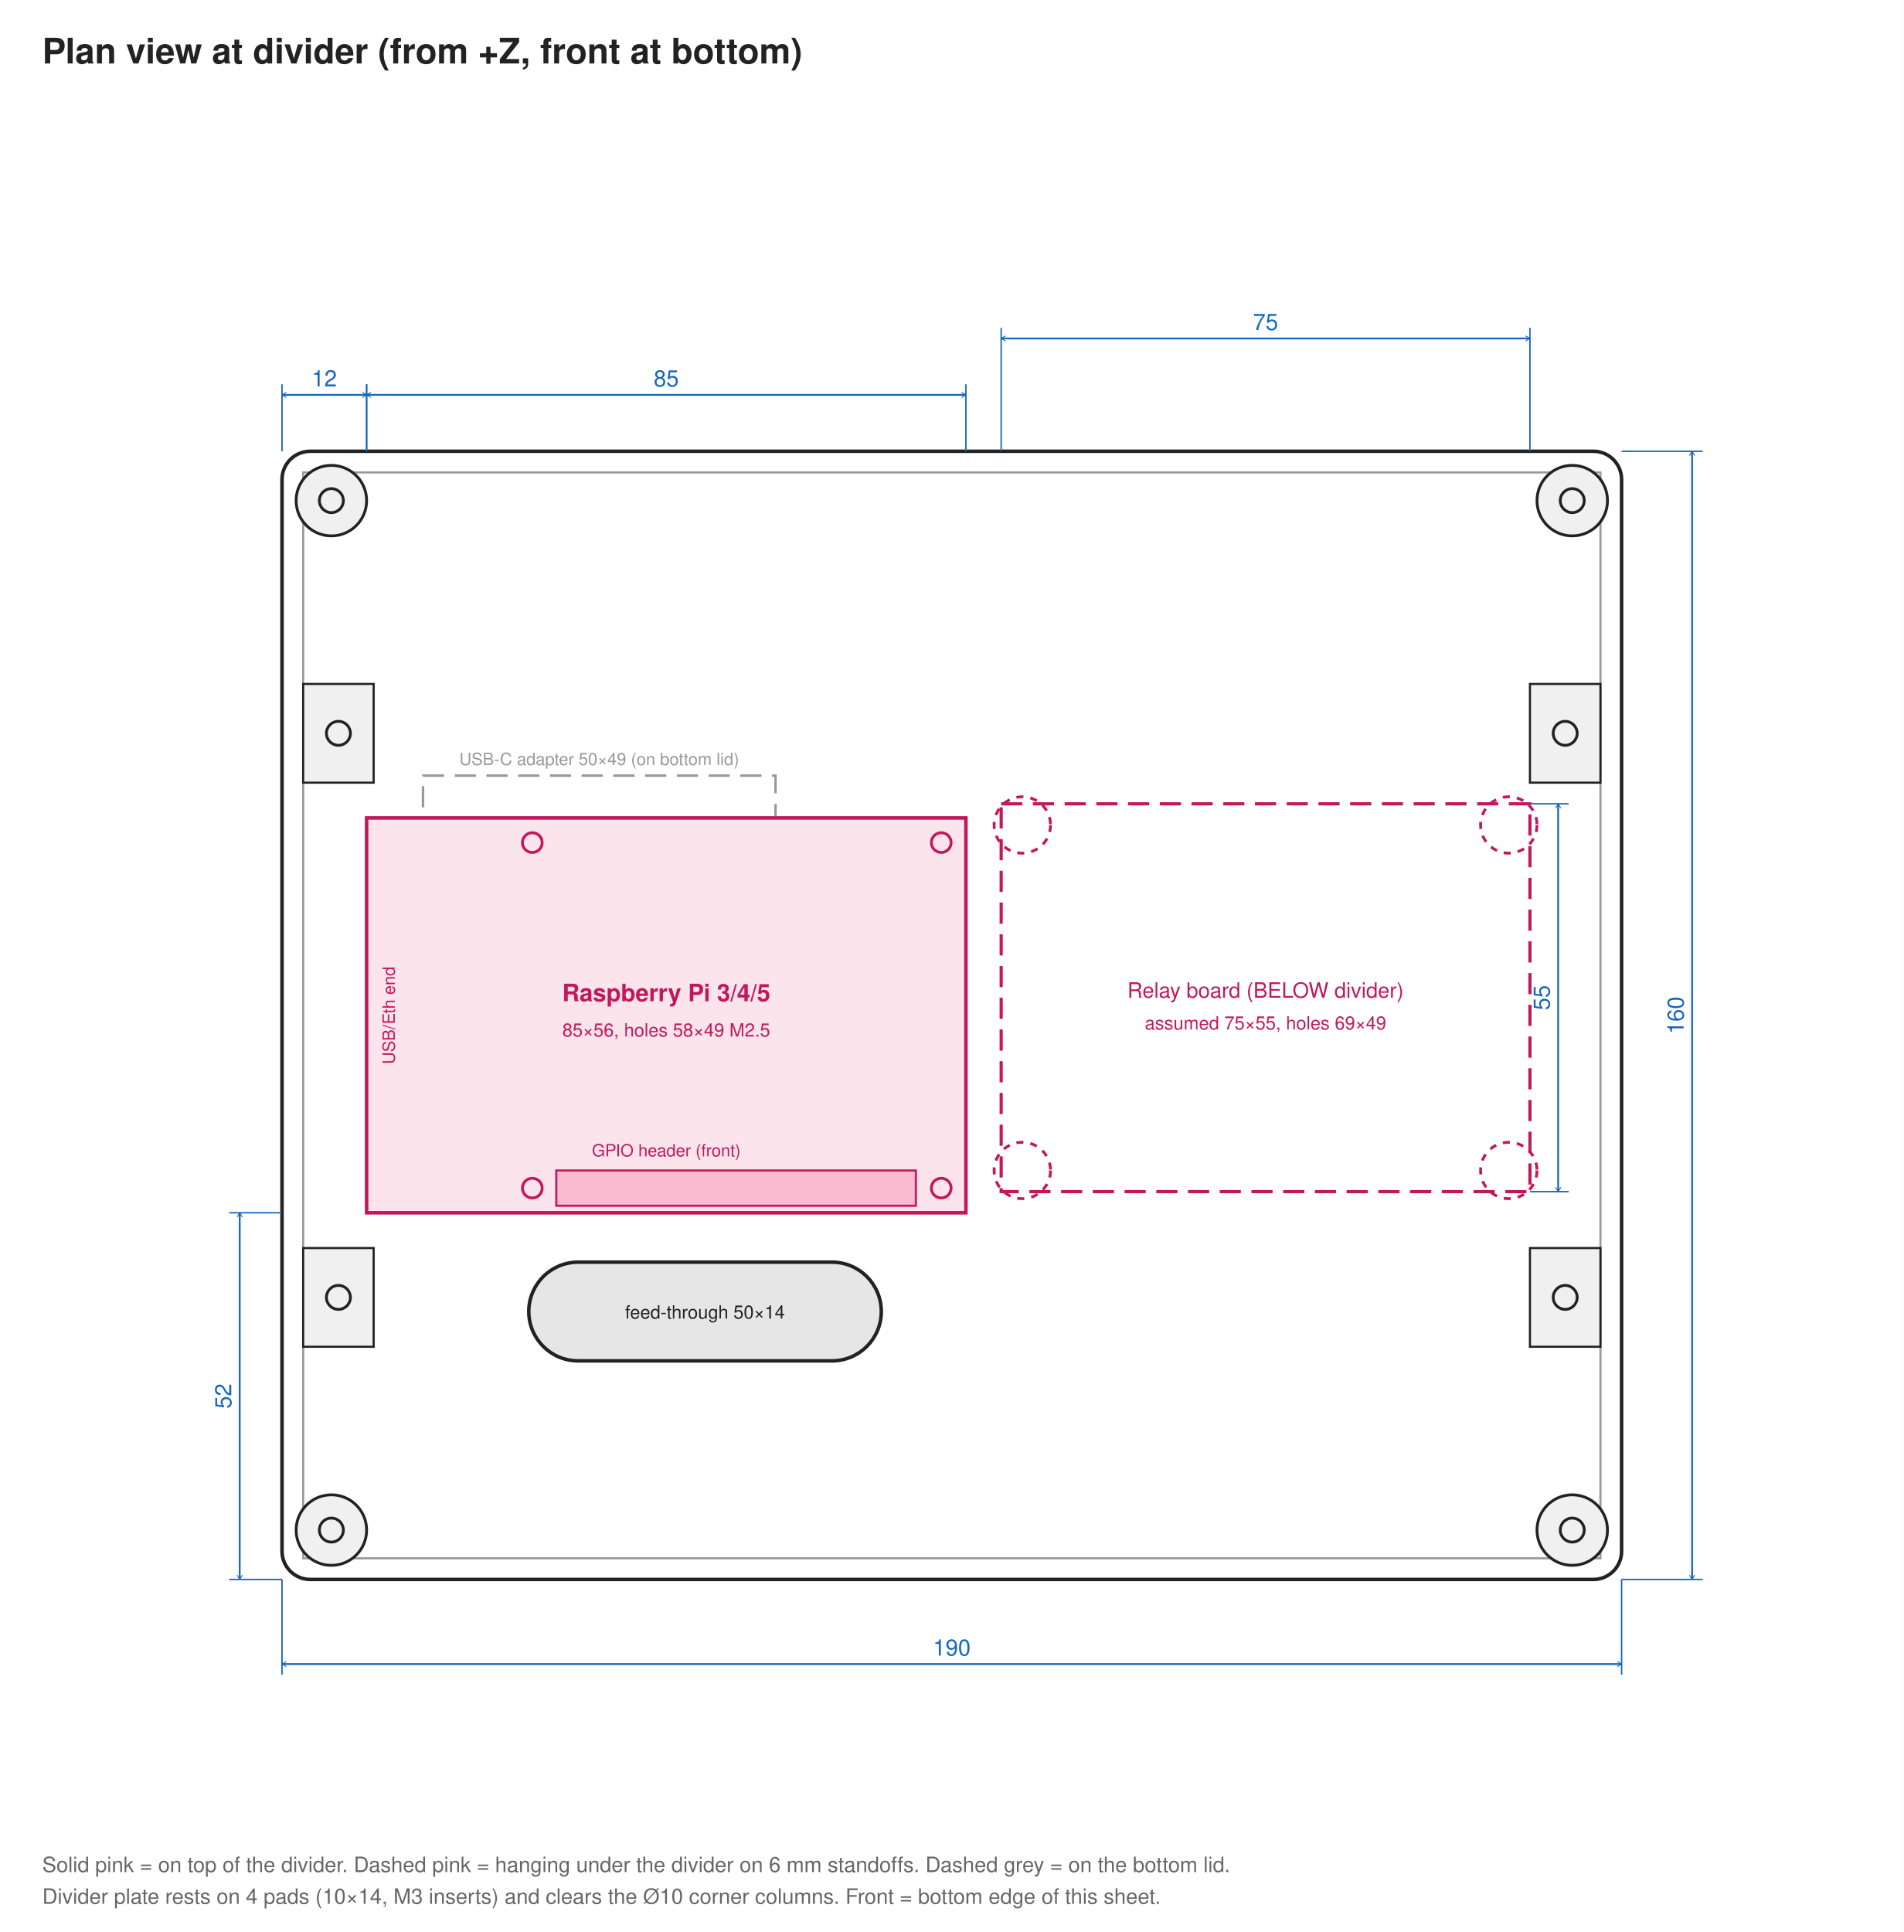
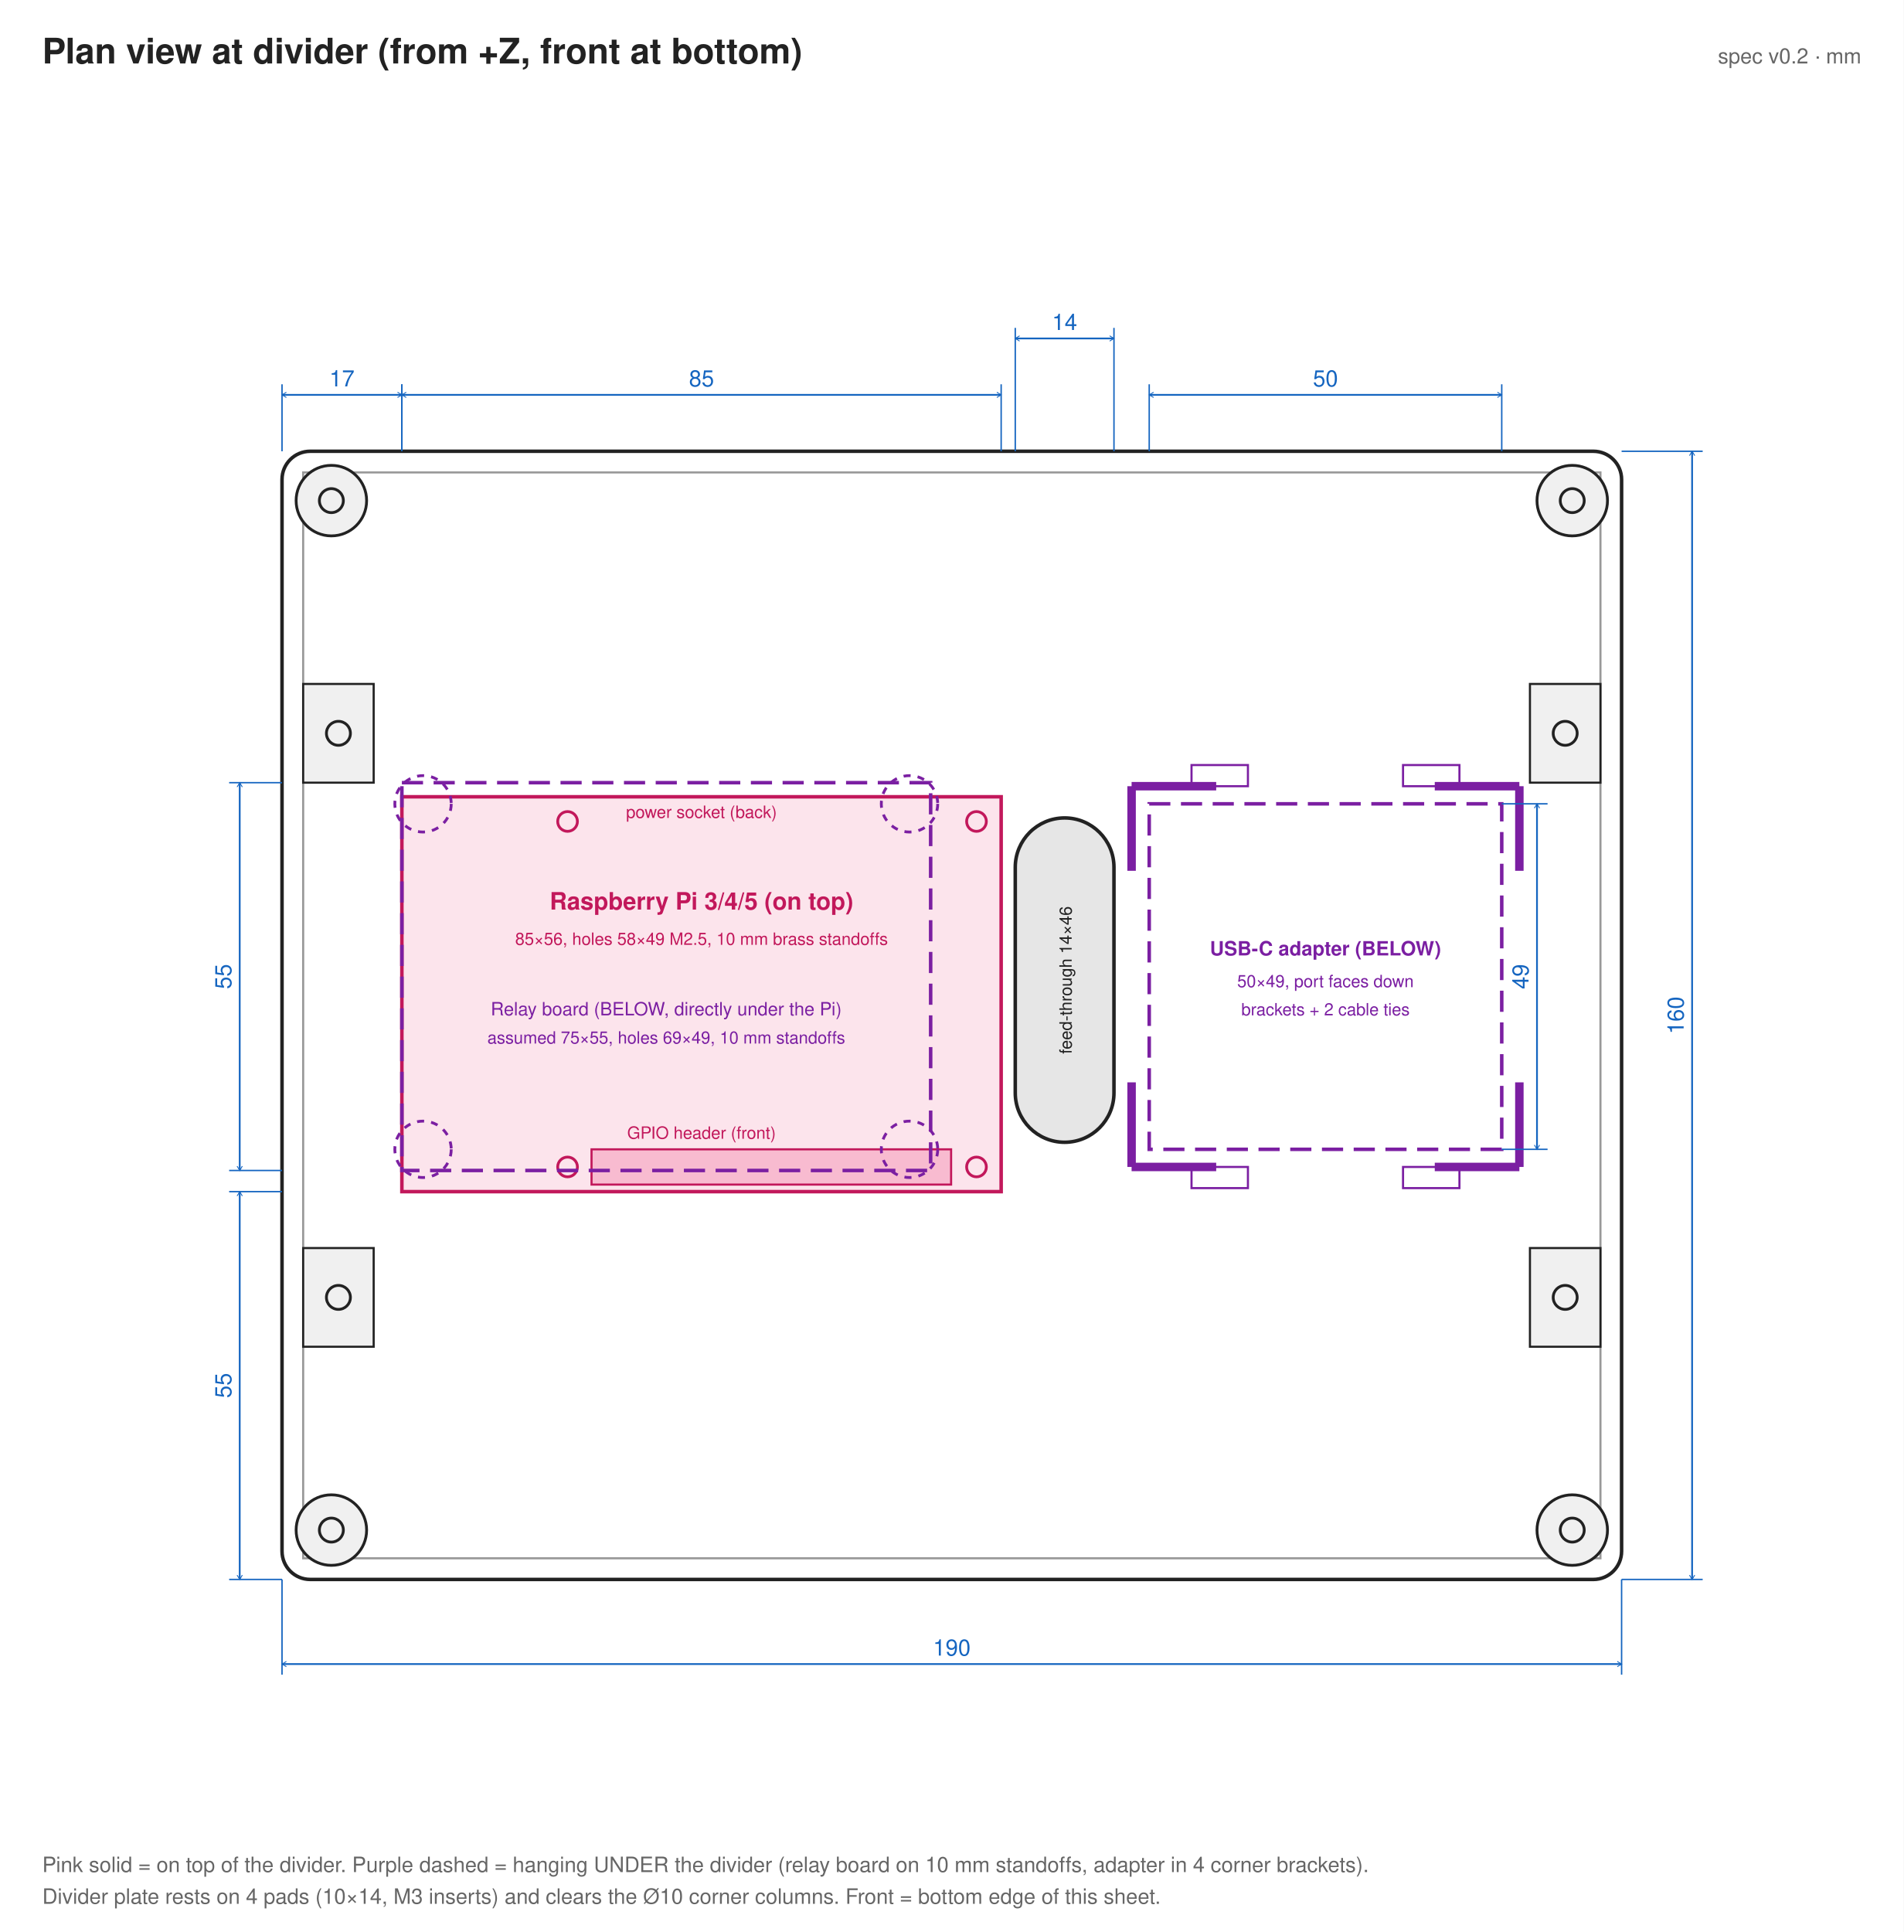
<svg xmlns="http://www.w3.org/2000/svg" width="810" height="822" viewBox="0 0 270.00 274.00">
  <defs>
    <marker id="a" viewBox="0 0 10 10" refX="5" refY="5" markerWidth="5" markerHeight="5" orient="auto-start-reverse">
      <path d="M0,2 L5,5 L0,8" fill="none" stroke="#1565c0" />
    </marker>
  </defs>
  <rect width="100%" height="100%" fill="#fff" />
  <text x="6" y="9" font-size="5" font-weight="bold" font-family="Helvetica, Arial, sans-serif" fill="#222">Plan view at divider (from +Z, front at bottom)</text>
+   <text x="264.00" y="9" font-size="3" text-anchor="end" fill="#666" font-family="Helvetica, Arial, sans-serif">spec v0.2 · mm</text>
  <rect x="40.00" y="64.00" width="190.00" height="160.00" rx="4" fill="none" stroke="#222" stroke-width="0.5" />
  <rect x="43.00" y="67.00" width="184.00" height="154.00" rx="0" fill="none" stroke="#999" stroke-width="0.3" />
  <circle cx="47.00" cy="217.00" r="5" fill="#f0f0f0" stroke="#222" stroke-width="0.4" />
  <circle cx="47.00" cy="217.00" r="1.7" fill="none" stroke="#222" stroke-width="0.4" />
  <circle cx="47.00" cy="71.00" r="5" fill="#f0f0f0" stroke="#222" stroke-width="0.4" />
  <circle cx="47.00" cy="71.00" r="1.7" fill="none" stroke="#222" stroke-width="0.4" />
  <circle cx="223.00" cy="217.00" r="5" fill="#f0f0f0" stroke="#222" stroke-width="0.4" />
  <circle cx="223.00" cy="217.00" r="1.7" fill="none" stroke="#222" stroke-width="0.4" />
  <circle cx="223.00" cy="71.00" r="5" fill="#f0f0f0" stroke="#222" stroke-width="0.4" />
  <circle cx="223.00" cy="71.00" r="1.7" fill="none" stroke="#222" stroke-width="0.4" />
  <rect x="43.00" y="177.00" width="10.00" height="14.00" rx="0" fill="#f0f0f0" stroke="#222" stroke-width="0.3" />
  <circle cx="48.00" cy="184.00" r="1.7" fill="none" stroke="#222" stroke-width="0.4" />
  <rect x="43.00" y="97.00" width="10.00" height="14.00" rx="0" fill="#f0f0f0" stroke="#222" stroke-width="0.3" />
  <circle cx="48.00" cy="104.00" r="1.7" fill="none" stroke="#222" stroke-width="0.4" />
  <rect x="217.00" y="177.00" width="10.00" height="14.00" rx="0" fill="#f0f0f0" stroke="#222" stroke-width="0.3" />
  <circle cx="222.00" cy="184.00" r="1.7" fill="none" stroke="#222" stroke-width="0.4" />
  <rect x="217.00" y="97.00" width="10.00" height="14.00" rx="0" fill="#f0f0f0" stroke="#222" stroke-width="0.3" />
  <circle cx="222.00" cy="104.00" r="1.7" fill="none" stroke="#222" stroke-width="0.4" />
-   <rect x="60.00" y="110.00" width="50.00" height="49.00" rx="0" fill="none" stroke="#999" stroke-width="0.35" stroke-dasharray="3 1.5" />
-   <text x="85.00" y="108.50" font-size="2.4" fill="#999" text-anchor="middle" font-weight="normal" font-family="Helvetica, Arial, sans-serif">USB-C adapter 50×49 (on bottom lid)</text>
-   <rect x="142.00" y="114.00" width="75.00" height="55.00" rx="0" fill="none" stroke="#c2185b" stroke-width="0.45" stroke-dasharray="3 1.5" />
-   <circle cx="145.00" cy="166.00" r="4" fill="none" stroke="#c2185b" stroke-width="0.4" stroke-dasharray="1 1" />
-   <circle cx="214.00" cy="166.00" r="4" fill="none" stroke="#c2185b" stroke-width="0.4" stroke-dasharray="1 1" />
-   <circle cx="145.00" cy="117.00" r="4" fill="none" stroke="#c2185b" stroke-width="0.4" stroke-dasharray="1 1" />
-   <circle cx="214.00" cy="117.00" r="4" fill="none" stroke="#c2185b" stroke-width="0.4" stroke-dasharray="1 1" />
-   <text x="179.50" y="141.50" font-size="3" fill="#c2185b" text-anchor="middle" font-weight="normal" font-family="Helvetica, Arial, sans-serif">Relay board (BELOW divider)</text>
-   <text x="179.50" y="146.00" font-size="2.6" fill="#c2185b" text-anchor="middle" font-weight="normal" font-family="Helvetica, Arial, sans-serif">assumed 75×55, holes 69×49</text>
-   <rect x="52.00" y="116.00" width="85.00" height="56.00" rx="0" fill="#fce4ec" stroke="#c2185b" stroke-width="0.5" />
-   <rect x="78.90" y="166.00" width="51.00" height="5.00" rx="0" fill="#f8bbd0" stroke="#c2185b" stroke-width="0.3" />
-   <circle cx="75.50" cy="168.50" r="1.4" fill="none" stroke="#c2185b" stroke-width="0.4" />
-   <circle cx="133.50" cy="168.50" r="1.4" fill="none" stroke="#c2185b" stroke-width="0.4" />
-   <circle cx="75.50" cy="119.50" r="1.4" fill="none" stroke="#c2185b" stroke-width="0.4" />
-   <circle cx="133.50" cy="119.50" r="1.4" fill="none" stroke="#c2185b" stroke-width="0.4" />
-   <text x="94.50" y="142.00" font-size="3.4" fill="#c2185b" text-anchor="middle" font-weight="bold" font-family="Helvetica, Arial, sans-serif">Raspberry Pi 3/4/5</text>
-   <text x="94.50" y="147.00" font-size="2.6" fill="#c2185b" text-anchor="middle" font-weight="normal" font-family="Helvetica, Arial, sans-serif">85×56, holes 58×49 M2.5</text>
-   <text x="94.50" y="164.00" font-size="2.4" fill="#c2185b" text-anchor="middle" font-weight="normal" font-family="Helvetica, Arial, sans-serif">GPIO header (front)</text>
-   <text x="56.00" y="144.00" font-size="2.4" fill="#c2185b" text-anchor="middle" font-weight="normal" font-family="Helvetica, Arial, sans-serif" transform="rotate(-90 56.00 144.00)">USB/Eth end</text>
-   <rect x="75.00" y="179.00" width="50.00" height="14.00" rx="7" fill="#e6e6e6" stroke="#222" stroke-width="0.5" />
-   <text x="100.00" y="187.00" font-size="2.6" fill="#222" text-anchor="middle" font-weight="normal" font-family="Helvetica, Arial, sans-serif">feed-through 50×14</text>
+   <rect x="57.00" y="113.00" width="85.00" height="56.00" rx="0" fill="#fce4ec" stroke="#c2185b" stroke-width="0.5" />
+   <rect x="83.90" y="163.00" width="51.00" height="5.00" rx="0" fill="#f8bbd0" stroke="#c2185b" stroke-width="0.3" />
+   <circle cx="80.50" cy="165.50" r="1.4" fill="none" stroke="#c2185b" stroke-width="0.4" />
+   <circle cx="138.50" cy="165.50" r="1.4" fill="none" stroke="#c2185b" stroke-width="0.4" />
+   <circle cx="80.50" cy="116.50" r="1.4" fill="none" stroke="#c2185b" stroke-width="0.4" />
+   <circle cx="138.50" cy="116.50" r="1.4" fill="none" stroke="#c2185b" stroke-width="0.4" />
+   <text x="99.50" y="129.00" font-size="3.4" fill="#c2185b" text-anchor="middle" font-weight="bold" font-family="Helvetica, Arial, sans-serif">Raspberry Pi 3/4/5 (on top)</text>
+   <text x="99.50" y="134.00" font-size="2.4" fill="#c2185b" text-anchor="middle" font-weight="normal" font-family="Helvetica, Arial, sans-serif">85×56, holes 58×49 M2.5, 10 mm brass standoffs</text>
+   <text x="99.50" y="161.50" font-size="2.4" fill="#c2185b" text-anchor="middle" font-weight="normal" font-family="Helvetica, Arial, sans-serif">GPIO header (front)</text>
+   <text x="99.50" y="116.00" font-size="2.4" fill="#c2185b" text-anchor="middle" font-weight="normal" font-family="Helvetica, Arial, sans-serif">power socket (back)</text>
+   <rect x="57.00" y="111.00" width="75.00" height="55.00" rx="0" fill="none" stroke="#7b1fa2" stroke-width="0.5" stroke-dasharray="3 1.5" />
+   <circle cx="60.00" cy="163.00" r="4" fill="none" stroke="#7b1fa2" stroke-width="0.4" stroke-dasharray="1 1" />
+   <circle cx="129.00" cy="163.00" r="4" fill="none" stroke="#7b1fa2" stroke-width="0.4" stroke-dasharray="1 1" />
+   <circle cx="60.00" cy="114.00" r="4" fill="none" stroke="#7b1fa2" stroke-width="0.4" stroke-dasharray="1 1" />
+   <circle cx="129.00" cy="114.00" r="4" fill="none" stroke="#7b1fa2" stroke-width="0.4" stroke-dasharray="1 1" />
+   <text x="94.50" y="144.00" font-size="2.6" fill="#7b1fa2" text-anchor="middle" font-weight="normal" font-family="Helvetica, Arial, sans-serif">Relay board (BELOW, directly under the Pi)</text>
+   <text x="94.50" y="148.00" font-size="2.4" fill="#7b1fa2" text-anchor="middle" font-weight="normal" font-family="Helvetica, Arial, sans-serif">assumed 75×55, holes 69×49, 10 mm standoffs</text>
+   <rect x="163.00" y="114.00" width="50.00" height="49.00" rx="0" fill="none" stroke="#7b1fa2" stroke-width="0.5" stroke-dasharray="3 1.5" />
+   <line x1="160.50" y1="165.50" x2="172.50" y2="165.50" stroke="#7b1fa2" stroke-width="1.2" />
+   <line x1="160.50" y1="165.50" x2="160.50" y2="153.50" stroke="#7b1fa2" stroke-width="1.2" />
+   <line x1="215.50" y1="165.50" x2="203.50" y2="165.50" stroke="#7b1fa2" stroke-width="1.2" />
+   <line x1="215.50" y1="165.50" x2="215.50" y2="153.50" stroke="#7b1fa2" stroke-width="1.2" />
+   <line x1="160.50" y1="111.50" x2="172.50" y2="111.50" stroke="#7b1fa2" stroke-width="1.2" />
+   <line x1="160.50" y1="111.50" x2="160.50" y2="123.50" stroke="#7b1fa2" stroke-width="1.2" />
+   <line x1="215.50" y1="111.50" x2="203.50" y2="111.50" stroke="#7b1fa2" stroke-width="1.2" />
+   <line x1="215.50" y1="111.50" x2="215.50" y2="123.50" stroke="#7b1fa2" stroke-width="1.2" />
+   <rect x="169.00" y="165.50" width="8.00" height="3.00" rx="0" fill="none" stroke="#7b1fa2" stroke-width="0.3" />
+   <rect x="169.00" y="108.50" width="8.00" height="3.00" rx="0" fill="none" stroke="#7b1fa2" stroke-width="0.3" />
+   <rect x="199.00" y="165.50" width="8.00" height="3.00" rx="0" fill="none" stroke="#7b1fa2" stroke-width="0.3" />
+   <rect x="199.00" y="108.50" width="8.00" height="3.00" rx="0" fill="none" stroke="#7b1fa2" stroke-width="0.3" />
+   <text x="188.00" y="135.50" font-size="2.8" fill="#7b1fa2" text-anchor="middle" font-weight="bold" font-family="Helvetica, Arial, sans-serif">USB-C adapter (BELOW)</text>
+   <text x="188.00" y="140.00" font-size="2.4" fill="#7b1fa2" text-anchor="middle" font-weight="normal" font-family="Helvetica, Arial, sans-serif">50×49, port faces down</text>
+   <text x="188.00" y="144.00" font-size="2.4" fill="#7b1fa2" text-anchor="middle" font-weight="normal" font-family="Helvetica, Arial, sans-serif">brackets + 2 cable ties</text>
+   <rect x="144.00" y="116.00" width="14.00" height="46.00" rx="7" fill="#e6e6e6" stroke="#222" stroke-width="0.5" />
+   <text x="152.00" y="139.00" font-size="2.4" fill="#222" text-anchor="middle" font-weight="normal" font-family="Helvetica, Arial, sans-serif" transform="rotate(-90 152.00 139.00)">feed-through 14×46</text>
  <line x1="40.00" y1="224.00" x2="40.00" y2="237.50" stroke="#1565c0" stroke-width="0.2" />
  <line x1="230.00" y1="224.00" x2="230.00" y2="237.50" stroke="#1565c0" stroke-width="0.2" />
  <line x1="40.00" y1="236.00" x2="230.00" y2="236.00" stroke="#1565c0" stroke-width="0.25" marker-start="url(#a)" marker-end="url(#a)" />
  <text x="135.00" y="234.80" font-size="3.2" fill="#1565c0" text-anchor="middle" font-weight="normal" font-family="Helvetica, Arial, sans-serif">190</text>
  <line x1="230.00" y1="224.00" x2="241.50" y2="224.00" stroke="#1565c0" stroke-width="0.2" />
  <line x1="230.00" y1="64.00" x2="241.50" y2="64.00" stroke="#1565c0" stroke-width="0.2" />
  <line x1="240.00" y1="224.00" x2="240.00" y2="64.00" stroke="#1565c0" stroke-width="0.25" marker-start="url(#a)" marker-end="url(#a)" />
  <text x="238.80" y="144.00" font-size="3.2" fill="#1565c0" text-anchor="middle" font-weight="normal" font-family="Helvetica, Arial, sans-serif" transform="rotate(-90 238.80 144.00)">160</text>
  <line x1="40.00" y1="64.00" x2="40.00" y2="54.50" stroke="#1565c0" stroke-width="0.2" />
-   <line x1="52.00" y1="64.00" x2="52.00" y2="54.50" stroke="#1565c0" stroke-width="0.2" />
-   <line x1="40.00" y1="56.00" x2="52.00" y2="56.00" stroke="#1565c0" stroke-width="0.25" marker-start="url(#a)" marker-end="url(#a)" />
-   <text x="46.00" y="54.80" font-size="3.2" fill="#1565c0" text-anchor="middle" font-weight="normal" font-family="Helvetica, Arial, sans-serif">12</text>
-   <line x1="52.00" y1="64.00" x2="52.00" y2="54.50" stroke="#1565c0" stroke-width="0.2" />
-   <line x1="137.00" y1="64.00" x2="137.00" y2="54.50" stroke="#1565c0" stroke-width="0.2" />
-   <line x1="52.00" y1="56.00" x2="137.00" y2="56.00" stroke="#1565c0" stroke-width="0.25" marker-start="url(#a)" marker-end="url(#a)" />
-   <text x="94.50" y="54.80" font-size="3.2" fill="#1565c0" text-anchor="middle" font-weight="normal" font-family="Helvetica, Arial, sans-serif">85</text>
-   <line x1="142.00" y1="64.00" x2="142.00" y2="46.50" stroke="#1565c0" stroke-width="0.2" />
-   <line x1="217.00" y1="64.00" x2="217.00" y2="46.50" stroke="#1565c0" stroke-width="0.2" />
-   <line x1="142.00" y1="48.00" x2="217.00" y2="48.00" stroke="#1565c0" stroke-width="0.25" marker-start="url(#a)" marker-end="url(#a)" />
-   <text x="179.50" y="46.80" font-size="3.2" fill="#1565c0" text-anchor="middle" font-weight="normal" font-family="Helvetica, Arial, sans-serif">75</text>
+   <line x1="57.00" y1="64.00" x2="57.00" y2="54.50" stroke="#1565c0" stroke-width="0.2" />
+   <line x1="40.00" y1="56.00" x2="57.00" y2="56.00" stroke="#1565c0" stroke-width="0.25" marker-start="url(#a)" marker-end="url(#a)" />
+   <text x="48.50" y="54.80" font-size="3.2" fill="#1565c0" text-anchor="middle" font-weight="normal" font-family="Helvetica, Arial, sans-serif">17</text>
+   <line x1="57.00" y1="64.00" x2="57.00" y2="54.50" stroke="#1565c0" stroke-width="0.2" />
+   <line x1="142.00" y1="64.00" x2="142.00" y2="54.50" stroke="#1565c0" stroke-width="0.2" />
+   <line x1="57.00" y1="56.00" x2="142.00" y2="56.00" stroke="#1565c0" stroke-width="0.25" marker-start="url(#a)" marker-end="url(#a)" />
+   <text x="99.50" y="54.80" font-size="3.2" fill="#1565c0" text-anchor="middle" font-weight="normal" font-family="Helvetica, Arial, sans-serif">85</text>
+   <line x1="163.00" y1="64.00" x2="163.00" y2="54.50" stroke="#1565c0" stroke-width="0.2" />
+   <line x1="213.00" y1="64.00" x2="213.00" y2="54.50" stroke="#1565c0" stroke-width="0.2" />
+   <line x1="163.00" y1="56.00" x2="213.00" y2="56.00" stroke="#1565c0" stroke-width="0.25" marker-start="url(#a)" marker-end="url(#a)" />
+   <text x="188.00" y="54.80" font-size="3.2" fill="#1565c0" text-anchor="middle" font-weight="normal" font-family="Helvetica, Arial, sans-serif">50</text>
+   <line x1="144.00" y1="64.00" x2="144.00" y2="46.50" stroke="#1565c0" stroke-width="0.2" />
+   <line x1="158.00" y1="64.00" x2="158.00" y2="46.50" stroke="#1565c0" stroke-width="0.2" />
+   <line x1="144.00" y1="48.00" x2="158.00" y2="48.00" stroke="#1565c0" stroke-width="0.25" marker-start="url(#a)" marker-end="url(#a)" />
+   <text x="151.00" y="46.80" font-size="3.2" fill="#1565c0" text-anchor="middle" font-weight="normal" font-family="Helvetica, Arial, sans-serif">14</text>
  <line x1="40.00" y1="224.00" x2="32.50" y2="224.00" stroke="#1565c0" stroke-width="0.2" />
-   <line x1="40.00" y1="172.00" x2="32.50" y2="172.00" stroke="#1565c0" stroke-width="0.2" />
-   <line x1="34.00" y1="224.00" x2="34.00" y2="172.00" stroke="#1565c0" stroke-width="0.25" marker-start="url(#a)" marker-end="url(#a)" />
-   <text x="32.80" y="198.00" font-size="3.2" fill="#1565c0" text-anchor="middle" font-weight="normal" font-family="Helvetica, Arial, sans-serif" transform="rotate(-90 32.80 198.00)">52</text>
-   <line x1="217.00" y1="169.00" x2="222.50" y2="169.00" stroke="#1565c0" stroke-width="0.2" />
-   <line x1="217.00" y1="114.00" x2="222.50" y2="114.00" stroke="#1565c0" stroke-width="0.2" />
-   <line x1="221.00" y1="169.00" x2="221.00" y2="114.00" stroke="#1565c0" stroke-width="0.25" marker-start="url(#a)" marker-end="url(#a)" />
-   <text x="219.80" y="141.50" font-size="3.2" fill="#1565c0" text-anchor="middle" font-weight="normal" font-family="Helvetica, Arial, sans-serif" transform="rotate(-90 219.80 141.50)">55</text>
+   <line x1="40.00" y1="169.00" x2="32.50" y2="169.00" stroke="#1565c0" stroke-width="0.2" />
+   <line x1="34.00" y1="224.00" x2="34.00" y2="169.00" stroke="#1565c0" stroke-width="0.25" marker-start="url(#a)" marker-end="url(#a)" />
+   <text x="32.80" y="196.50" font-size="3.2" fill="#1565c0" text-anchor="middle" font-weight="normal" font-family="Helvetica, Arial, sans-serif" transform="rotate(-90 32.80 196.50)">55</text>
+   <line x1="40.00" y1="166.00" x2="32.50" y2="166.00" stroke="#1565c0" stroke-width="0.2" />
+   <line x1="40.00" y1="111.00" x2="32.50" y2="111.00" stroke="#1565c0" stroke-width="0.2" />
+   <line x1="34.00" y1="166.00" x2="34.00" y2="111.00" stroke="#1565c0" stroke-width="0.25" marker-start="url(#a)" marker-end="url(#a)" />
+   <text x="32.80" y="138.50" font-size="3.2" fill="#1565c0" text-anchor="middle" font-weight="normal" font-family="Helvetica, Arial, sans-serif" transform="rotate(-90 32.80 138.50)">55</text>
+   <line x1="213.00" y1="163.00" x2="219.50" y2="163.00" stroke="#1565c0" stroke-width="0.2" />
+   <line x1="213.00" y1="114.00" x2="219.50" y2="114.00" stroke="#1565c0" stroke-width="0.2" />
+   <line x1="218.00" y1="163.00" x2="218.00" y2="114.00" stroke="#1565c0" stroke-width="0.25" marker-start="url(#a)" marker-end="url(#a)" />
+   <text x="216.80" y="138.50" font-size="3.2" fill="#1565c0" text-anchor="middle" font-weight="normal" font-family="Helvetica, Arial, sans-serif" transform="rotate(-90 216.80 138.50)">49</text>
  <text x="6" y="270.00" font-size="3" fill="#666" font-family="Helvetica, Arial, sans-serif">Divider plate rests on 4 pads (10×14, M3 inserts) and clears the Ø10 corner columns. Front = bottom edge of this sheet.</text>
-   <text x="6" y="265.50" font-size="3" fill="#666" font-family="Helvetica, Arial, sans-serif">Solid pink = on top of the divider. Dashed pink = hanging under the divider on 6 mm standoffs. Dashed grey = on the bottom lid.</text>
+   <text x="6" y="265.50" font-size="3" fill="#666" font-family="Helvetica, Arial, sans-serif">Pink solid = on top of the divider. Purple dashed = hanging UNDER the divider (relay board on 10 mm standoffs, adapter in 4 corner brackets).</text>
</svg>
